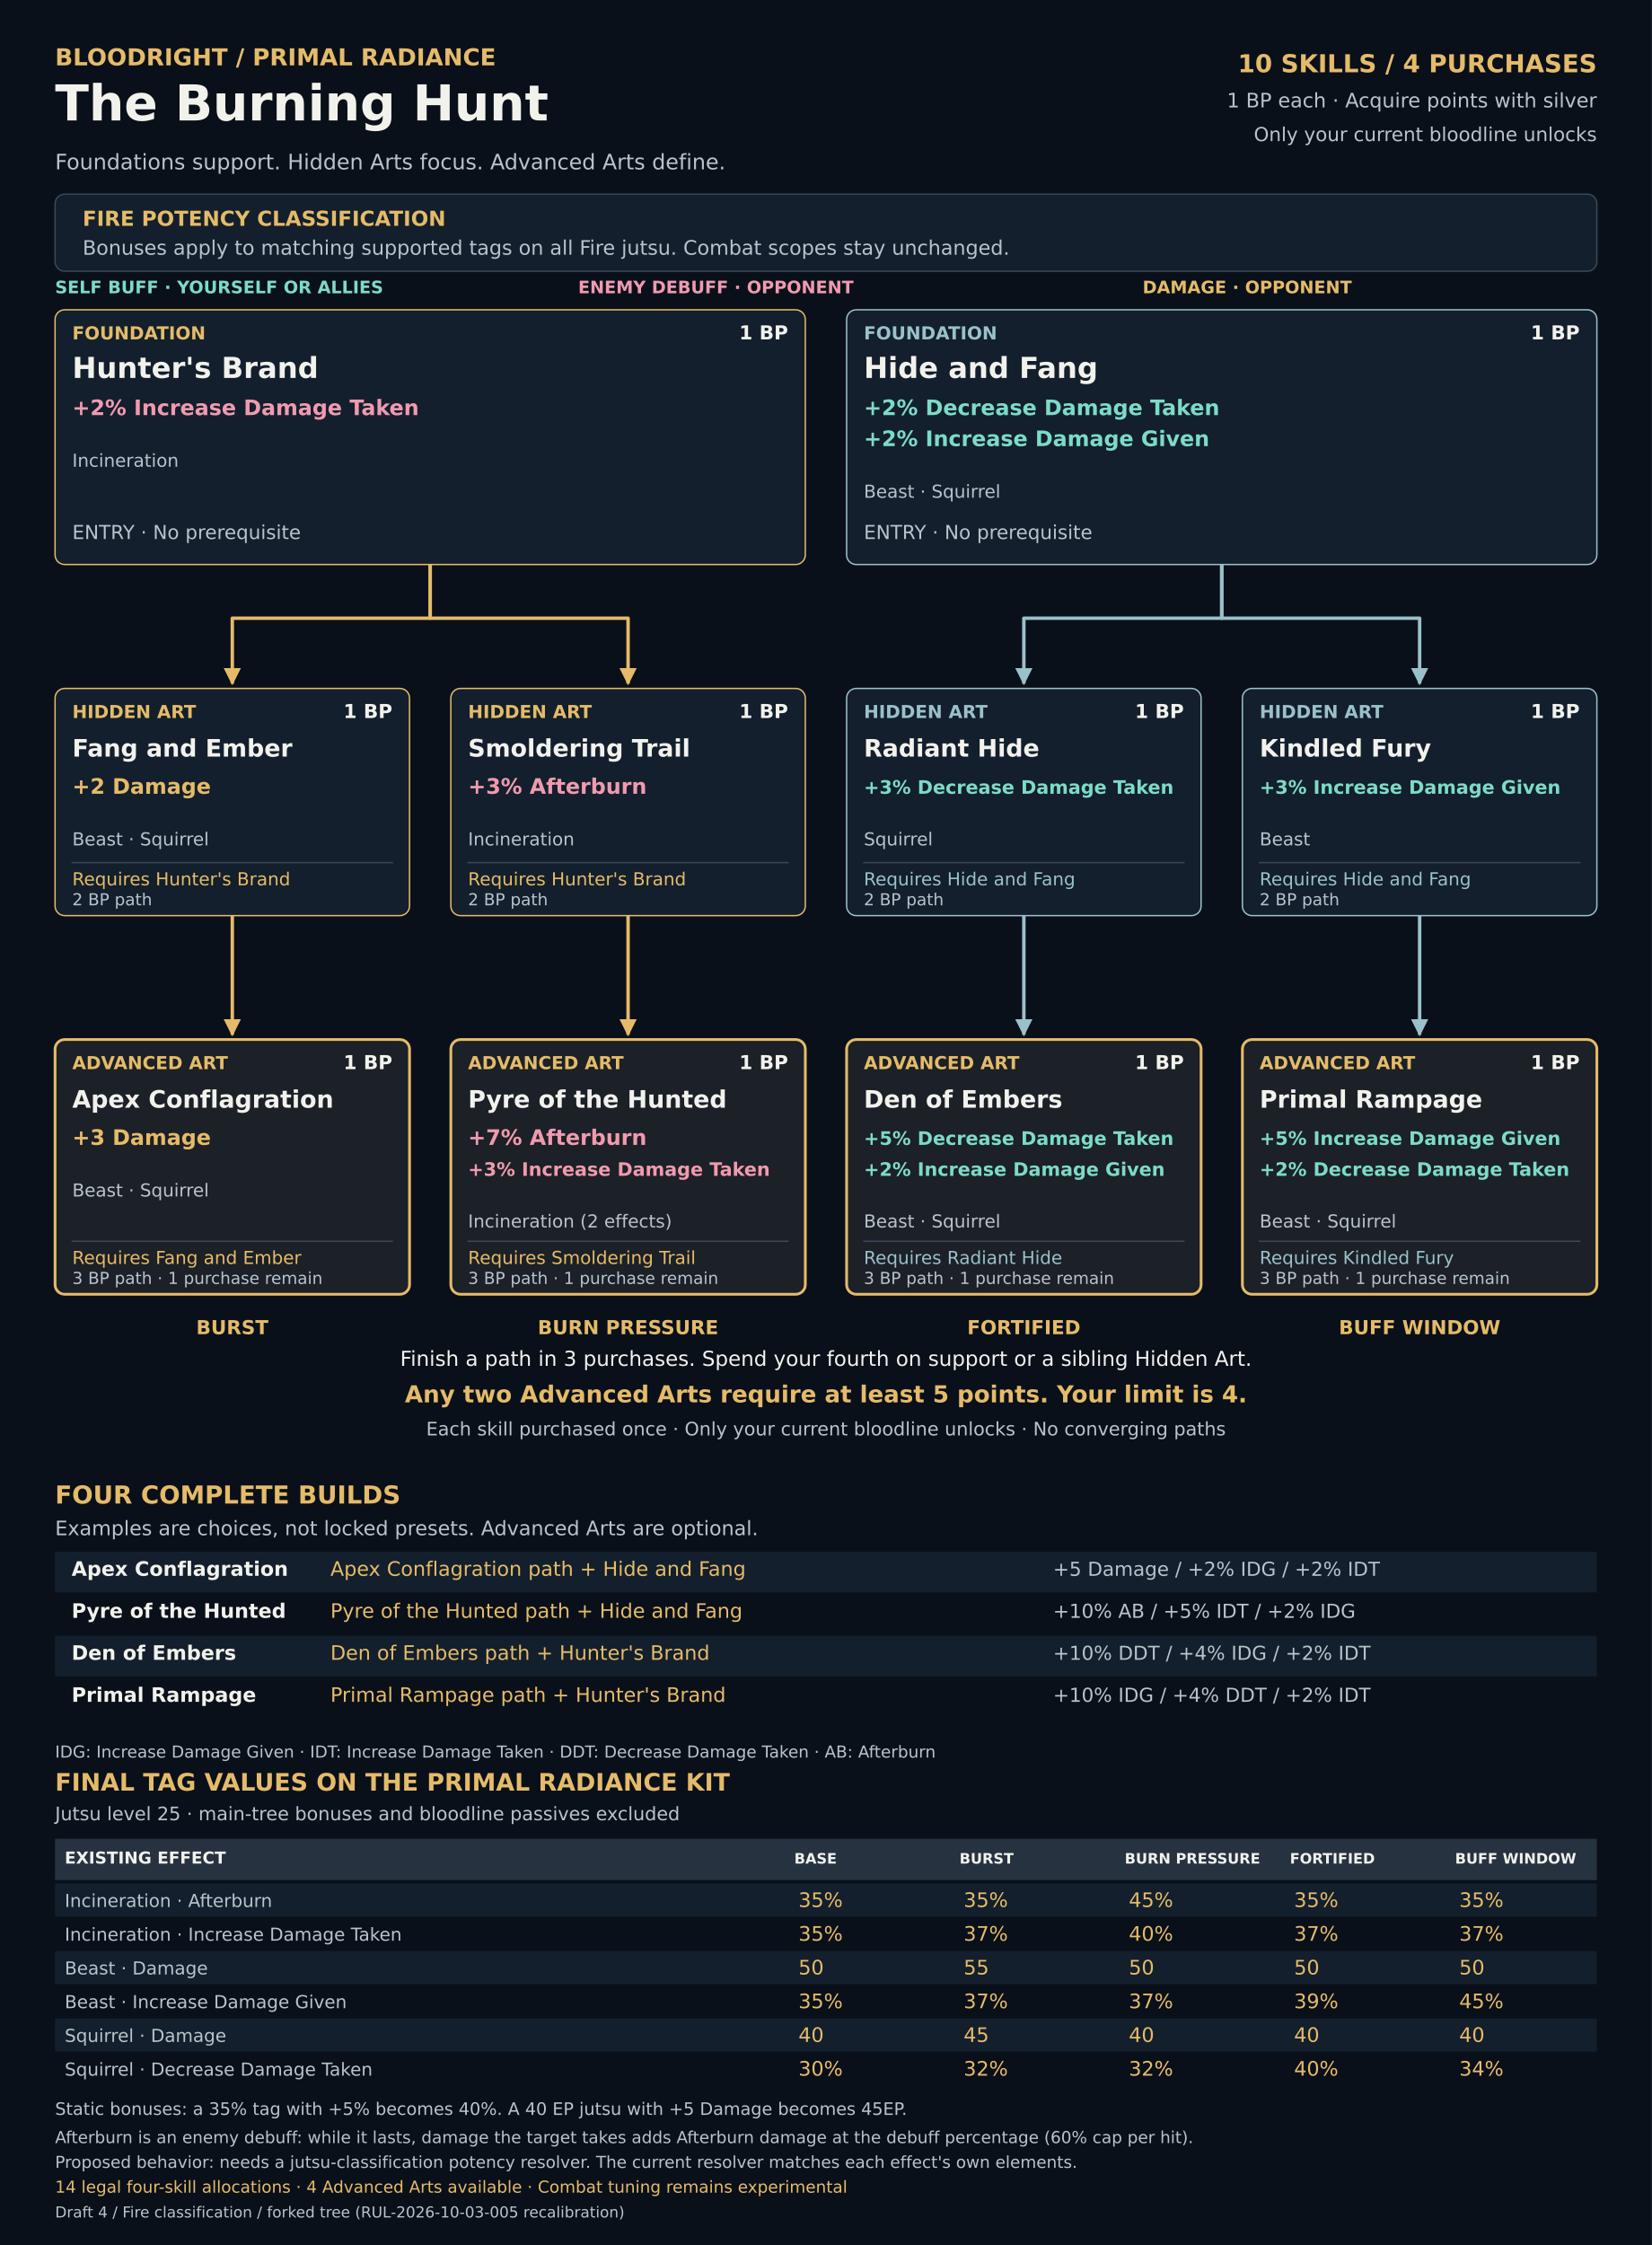
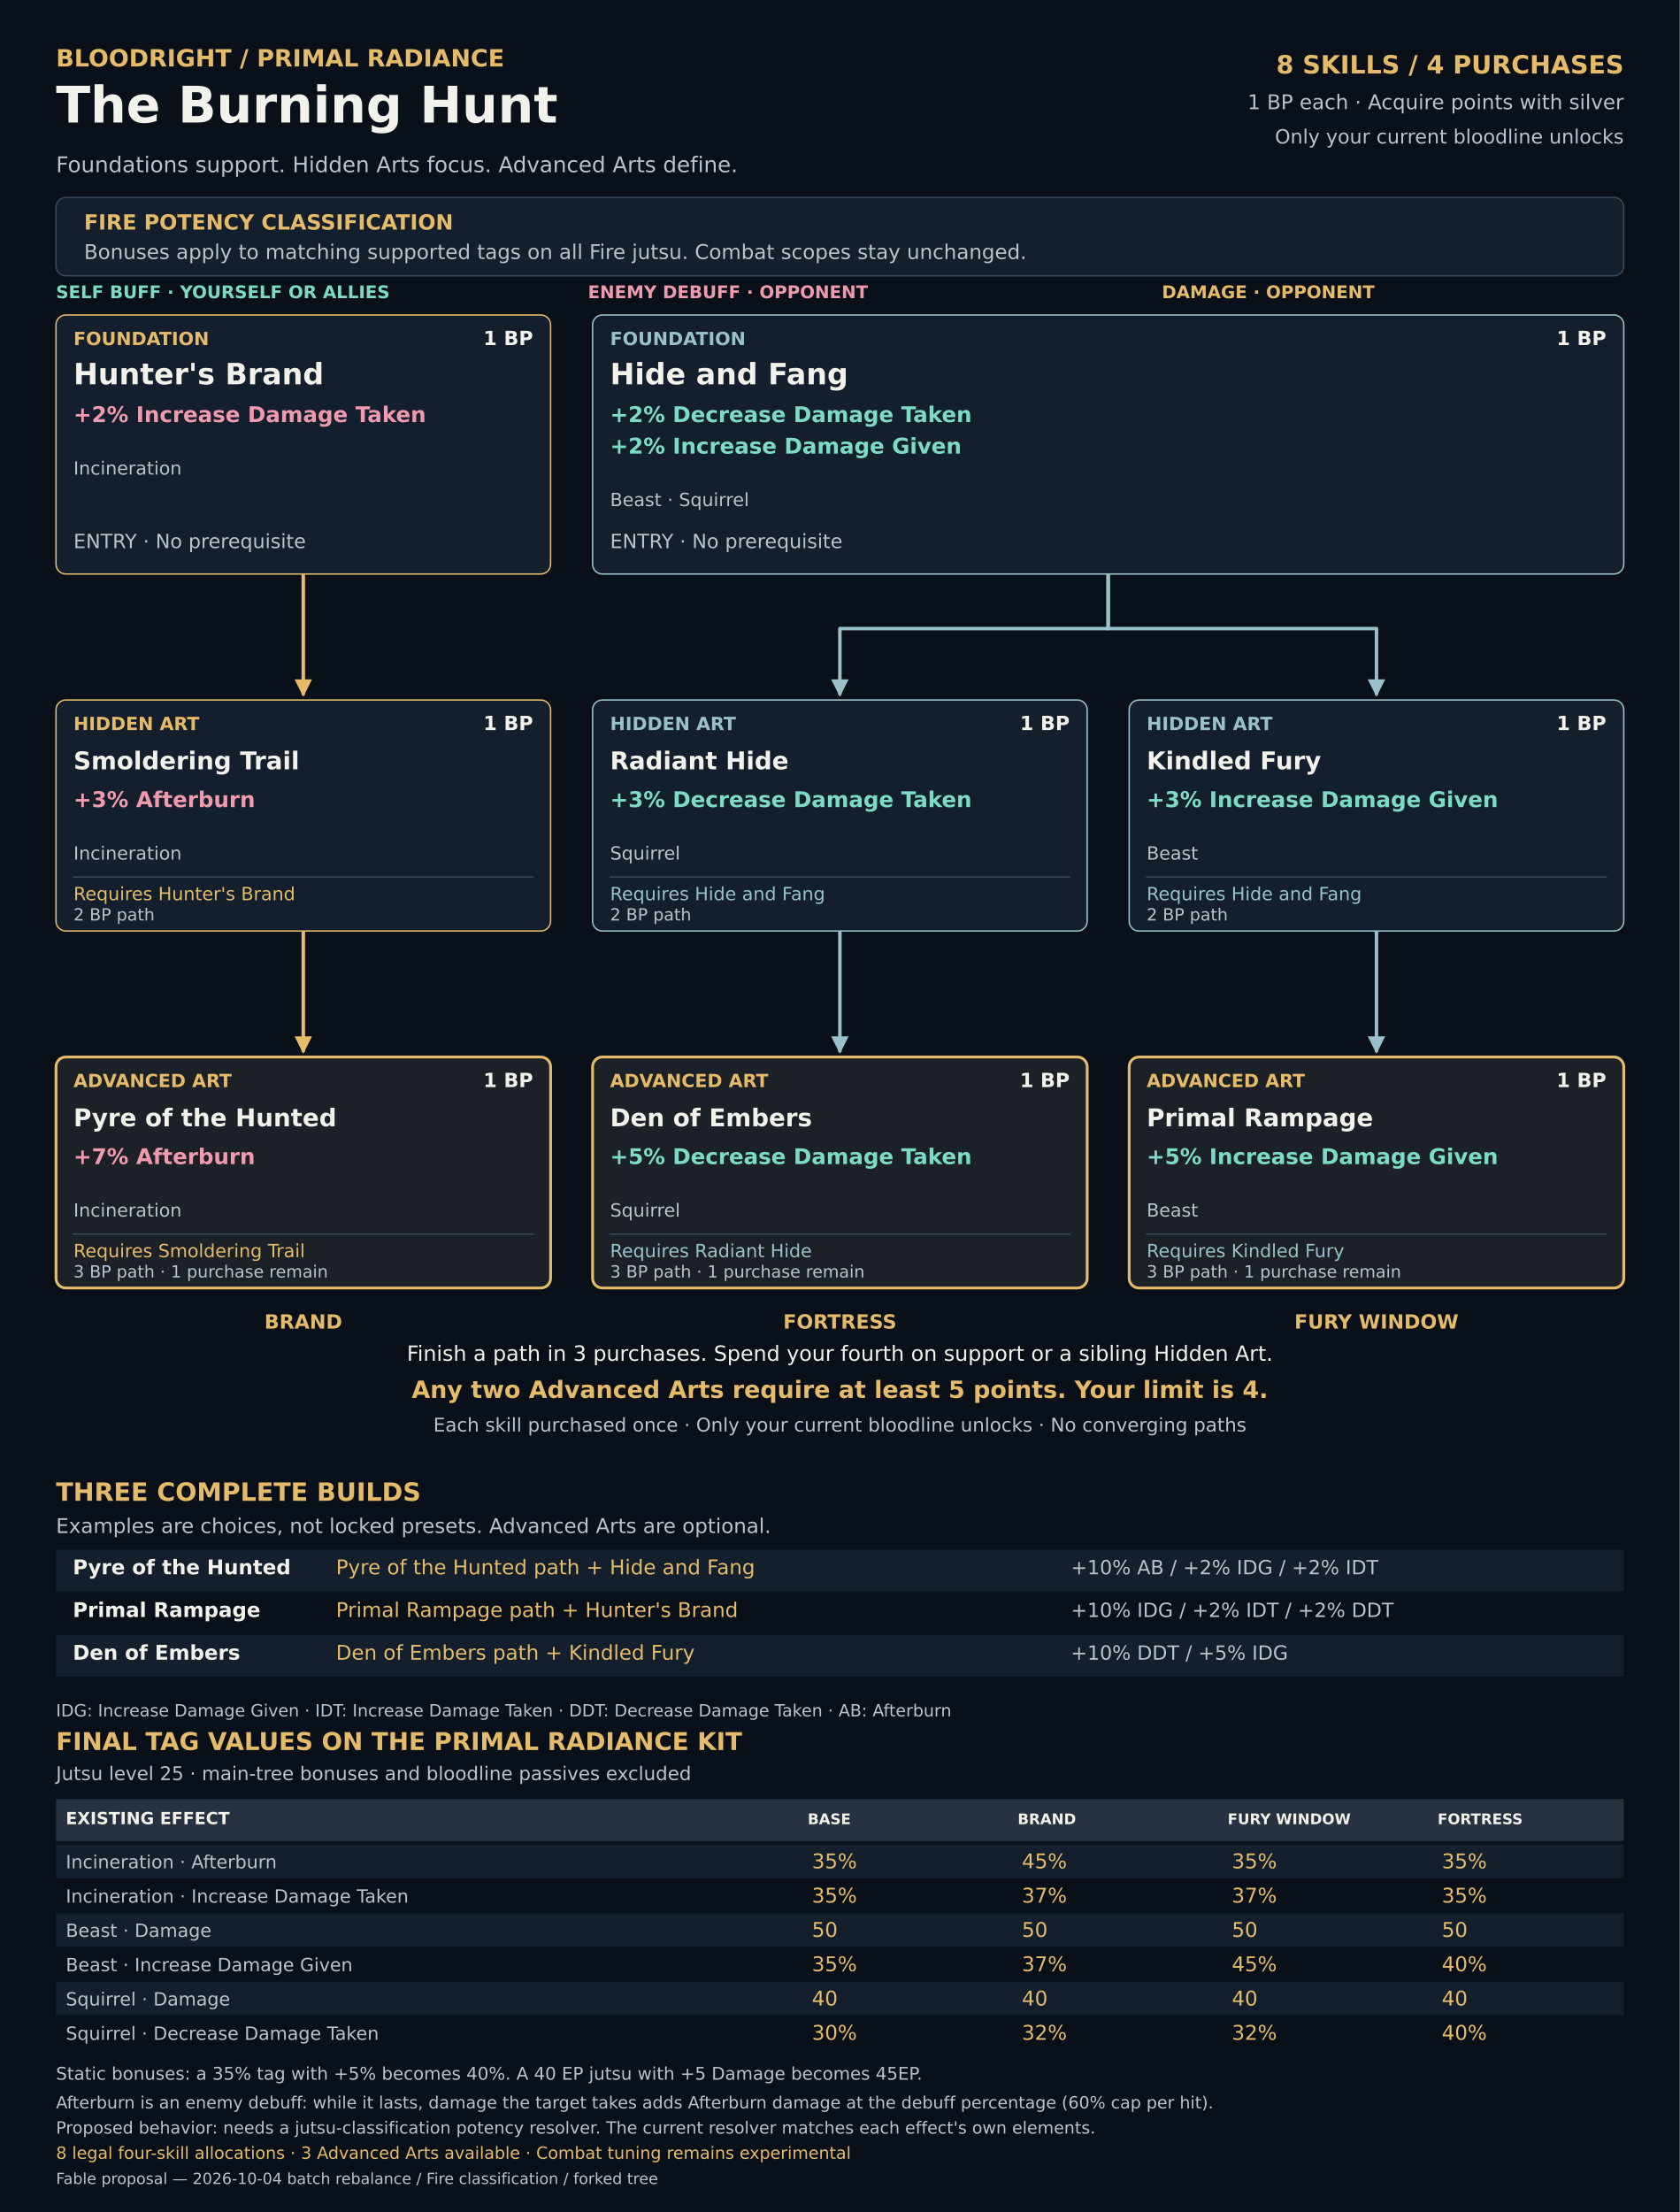
- <svg xmlns="http://www.w3.org/2000/svg" width="2400" height="3261" viewBox="0 0 2400 3261" role="img" aria-labelledby="title desc">
+ <svg xmlns="http://www.w3.org/2000/svg" width="2400" height="3160" viewBox="0 0 2400 3160" role="img" aria-labelledby="title desc">
  <defs>
    <marker id="arrow-0" viewBox="0 0 10 10" refX="9" refY="5" markerWidth="5" markerHeight="5" orient="auto">
      <path d="M0 0L10 5L0 10Z" fill="#e5bb69" />
    </marker>
    <marker id="arrow-1" viewBox="0 0 10 10" refX="9" refY="5" markerWidth="5" markerHeight="5" orient="auto">
      <path d="M0 0L10 5L0 10Z" fill="#9ac1ca" />
    </marker>
    <marker id="arrow-2" viewBox="0 0 10 10" refX="9" refY="5" markerWidth="5" markerHeight="5" orient="auto">
      <path d="M0 0L10 5L0 10Z" fill="#b8d98d" />
    </marker>
    <marker id="arrow-3" viewBox="0 0 10 10" refX="9" refY="5" markerWidth="5" markerHeight="5" orient="auto">
      <path d="M0 0L10 5L0 10Z" fill="#d9a6e0" />
    </marker>
  </defs>
  <g font-family="DejaVu Sans, sans-serif">
-     <rect x="0" y="0" width="2400" height="3261" rx="0" fill="#0a101a" />
+     <rect x="0" y="0" width="2400" height="3160" rx="0" fill="#0a101a" />
    <text x="80" y="95" font-size="34" font-weight="700" fill="#e5bb69" text-anchor="start">BLOODRIGHT / PRIMAL RADIANCE</text>
    <text x="80" y="175" font-size="72" font-weight="700" fill="#f2f2ed" text-anchor="start">The Burning Hunt</text>
    <text x="80" y="246" font-size="31" font-weight="400" fill="#b8c4cc" text-anchor="start">Foundations support. Hidden Arts focus. Advanced Arts define.</text>
-     <text x="2320" y="105" font-size="36" font-weight="700" fill="#e5bb69" text-anchor="end">10 SKILLS  /  4 PURCHASES</text>
+     <text x="2320" y="105" font-size="36" font-weight="700" fill="#e5bb69" text-anchor="end">8 SKILLS  /  4 PURCHASES</text>
    <text x="2320" y="156" font-size="29" font-weight="400" fill="#b8c4cc" text-anchor="end">1 BP each · Acquire points with silver</text>
    <text x="2320" y="205" font-size="28" font-weight="400" fill="#b8c4cc" text-anchor="end">Only your current bloodline unlocks</text>
    <rect x="80" y="282" width="2240" height="112" rx="14" fill="#131f2c" stroke="#394858" stroke-width="2" />
    <text x="120" y="328" font-size="30" font-weight="700" fill="#e5bb69" text-anchor="start">FIRE POTENCY CLASSIFICATION</text>
    <text x="120" y="370" font-size="29" font-weight="400" fill="#b8c4cc" text-anchor="start">Bonuses apply to matching supported tags on all Fire jutsu. Combat scopes stay unchanged.</text>
    <text x="80" y="426" font-size="25" font-weight="700" fill="#7cdbc7" text-anchor="start">SELF BUFF · YOURSELF OR ALLIES</text>
    <text x="840" y="426" font-size="25" font-weight="700" fill="#f09aaf" text-anchor="start">ENEMY DEBUFF · OPPONENT</text>
    <text x="1660" y="426" font-size="25" font-weight="700" fill="#e5bb69" text-anchor="start">DAMAGE · OPPONENT</text>
-     <path id="edge-02-03" data-from="02" data-to="03" d="M337.5 1330 V1503" fill="none" stroke="#e5bb69" stroke-width="5" stroke-linejoin="round" marker-end="url(#arrow-0)" />
-     <path id="edge-04-05" data-from="04" data-to="05" d="M912.5 1330 V1503" fill="none" stroke="#e5bb69" stroke-width="5" stroke-linejoin="round" marker-end="url(#arrow-0)" />
-     <path id="edge-01-02" data-from="01" data-to="02" d="M625 820 V898 H337.5 V993" fill="none" stroke="#e5bb69" stroke-width="5" stroke-linejoin="round" marker-end="url(#arrow-0)" />
-     <path id="edge-01-04" data-from="01" data-to="04" d="M625 820 V898 H912.5 V993" fill="none" stroke="#e5bb69" stroke-width="5" stroke-linejoin="round" marker-end="url(#arrow-0)" />
-     <path id="edge-07-08" data-from="07" data-to="08" d="M1487.5 1330 V1503" fill="none" stroke="#9ac1ca" stroke-width="5" stroke-linejoin="round" marker-end="url(#arrow-1)" />
-     <path id="edge-09-10" data-from="09" data-to="10" d="M2062.5 1330 V1503" fill="none" stroke="#9ac1ca" stroke-width="5" stroke-linejoin="round" marker-end="url(#arrow-1)" />
-     <path id="edge-06-07" data-from="06" data-to="07" d="M1775 820 V898 H1487.5 V993" fill="none" stroke="#9ac1ca" stroke-width="5" stroke-linejoin="round" marker-end="url(#arrow-1)" />
-     <path id="edge-06-09" data-from="06" data-to="09" d="M1775 820 V898 H2062.5 V993" fill="none" stroke="#9ac1ca" stroke-width="5" stroke-linejoin="round" marker-end="url(#arrow-1)" />
+     <path id="edge-04-05" data-from="04" data-to="05" d="M433.333 1330 V1503" fill="none" stroke="#e5bb69" stroke-width="5" stroke-linejoin="round" marker-end="url(#arrow-0)" />
+     <path id="edge-01-04" data-from="01" data-to="04" d="M433.333 820 V993" fill="none" stroke="#e5bb69" stroke-width="5" stroke-linejoin="round" marker-end="url(#arrow-0)" />
+     <path id="edge-07-08" data-from="07" data-to="08" d="M1200 1330 V1503" fill="none" stroke="#9ac1ca" stroke-width="5" stroke-linejoin="round" marker-end="url(#arrow-1)" />
+     <path id="edge-09-10" data-from="09" data-to="10" d="M1966.67 1330 V1503" fill="none" stroke="#9ac1ca" stroke-width="5" stroke-linejoin="round" marker-end="url(#arrow-1)" />
+     <path id="edge-06-07" data-from="06" data-to="07" d="M1583.33 820 V898 H1200 V993" fill="none" stroke="#9ac1ca" stroke-width="5" stroke-linejoin="round" marker-end="url(#arrow-1)" />
+     <path id="edge-06-09" data-from="06" data-to="09" d="M1583.33 820 V898 H1966.67 V993" fill="none" stroke="#9ac1ca" stroke-width="5" stroke-linejoin="round" marker-end="url(#arrow-1)" />
    <g id="node-01" data-cost="1" data-prerequisites="" data-potency-classification="Fire">
-       <rect x="80" y="450" width="1090" height="370" rx="14" fill="#131f2c" stroke="#e5bb69" stroke-width="2" />
+       <rect x="80" y="450" width="706.667" height="370" rx="14" fill="#131f2c" stroke="#e5bb69" stroke-width="2" />
      <text x="105.0" y="493" font-size="26" font-weight="700" fill="#e5bb69" text-anchor="start">FOUNDATION</text>
-       <text x="1145.0" y="493" font-size="28" font-weight="700" fill="#f2f2ed" text-anchor="end">1 BP</text>
+       <text x="761.667" y="493" font-size="28" font-weight="700" fill="#f2f2ed" text-anchor="end">1 BP</text>
      <text x="105.0" y="549" font-size="42" font-weight="700" fill="#f2f2ed" text-anchor="start">Hunter's Brand</text>
      <text x="105.0" y="603" font-size="31" font-weight="700" fill="#f09aaf" text-anchor="start">+2% Increase Damage Taken</text>
      <text x="105.0" y="678" font-size="26" font-weight="400" fill="#b8c4cc" text-anchor="start">Incineration</text>
      <text x="105.0" y="783" font-size="28" font-weight="400" fill="#b8c4cc" text-anchor="start">ENTRY · No prerequisite</text>
    </g>
    <g id="node-06" data-cost="1" data-prerequisites="" data-potency-classification="Fire">
-       <rect x="1230" y="450" width="1090" height="370" rx="14" fill="#131f2c" stroke="#9ac1ca" stroke-width="2" />
-       <text x="1255.0" y="493" font-size="26" font-weight="700" fill="#9ac1ca" text-anchor="start">FOUNDATION</text>
+       <rect x="846.667" y="450" width="1473.33" height="370" rx="14" fill="#131f2c" stroke="#9ac1ca" stroke-width="2" />
+       <text x="871.667" y="493" font-size="26" font-weight="700" fill="#9ac1ca" text-anchor="start">FOUNDATION</text>
      <text x="2295.0" y="493" font-size="28" font-weight="700" fill="#f2f2ed" text-anchor="end">1 BP</text>
-       <text x="1255.0" y="549" font-size="42" font-weight="700" fill="#f2f2ed" text-anchor="start">Hide and Fang</text>
-       <text x="1255.0" y="603" font-size="31" font-weight="700" fill="#7cdbc7" text-anchor="start">+2% Decrease Damage Taken</text>
-       <text x="1255.0" y="648" font-size="31" font-weight="700" fill="#7cdbc7" text-anchor="start">+2% Increase Damage Given</text>
-       <text x="1255.0" y="723" font-size="26" font-weight="400" fill="#b8c4cc" text-anchor="start">Beast · Squirrel</text>
-       <text x="1255.0" y="783" font-size="28" font-weight="400" fill="#b8c4cc" text-anchor="start">ENTRY · No prerequisite</text>
+       <text x="871.667" y="549" font-size="42" font-weight="700" fill="#f2f2ed" text-anchor="start">Hide and Fang</text>
+       <text x="871.667" y="603" font-size="31" font-weight="700" fill="#7cdbc7" text-anchor="start">+2% Decrease Damage Taken</text>
+       <text x="871.667" y="648" font-size="31" font-weight="700" fill="#7cdbc7" text-anchor="start">+2% Increase Damage Given</text>
+       <text x="871.667" y="723" font-size="26" font-weight="400" fill="#b8c4cc" text-anchor="start">Beast · Squirrel</text>
+       <text x="871.667" y="783" font-size="28" font-weight="400" fill="#b8c4cc" text-anchor="start">ENTRY · No prerequisite</text>
    </g>
-     <g id="node-02" data-cost="1" data-prerequisites="01" data-potency-classification="Fire">
-       <rect x="80" y="1000" width="515" height="330" rx="14" fill="#131f2c" stroke="#e5bb69" stroke-width="2" />
+     <g id="node-04" data-cost="1" data-prerequisites="01" data-potency-classification="Fire">
+       <rect x="80" y="1000" width="706.667" height="330" rx="14" fill="#131f2c" stroke="#e5bb69" stroke-width="2" />
      <text x="105.0" y="1043" font-size="26" font-weight="700" fill="#e5bb69" text-anchor="start">HIDDEN ART</text>
-       <text x="570.0" y="1043" font-size="28" font-weight="700" fill="#f2f2ed" text-anchor="end">1 BP</text>
-       <text x="105.0" y="1099" font-size="35" font-weight="700" fill="#f2f2ed" text-anchor="start">Fang and Ember</text>
-       <text x="105.0" y="1153" font-size="31" font-weight="700" fill="#e5bb69" text-anchor="start">+2 Damage</text>
-       <text x="105.0" y="1228" font-size="26" font-weight="400" fill="#b8c4cc" text-anchor="start">Beast · Squirrel</text>
-       <path d="M104 1253 L571 1253" fill="none" stroke="#394858" stroke-width="2" />
+       <text x="761.667" y="1043" font-size="28" font-weight="700" fill="#f2f2ed" text-anchor="end">1 BP</text>
+       <text x="105.0" y="1099" font-size="35" font-weight="700" fill="#f2f2ed" text-anchor="start">Smoldering Trail</text>
+       <text x="105.0" y="1153" font-size="31" font-weight="700" fill="#f09aaf" text-anchor="start">+3% Afterburn</text>
+       <text x="105.0" y="1228" font-size="26" font-weight="400" fill="#b8c4cc" text-anchor="start">Incineration</text>
+       <path d="M104 1253 L762.667 1253" fill="none" stroke="#394858" stroke-width="2" />
      <text x="105.0" y="1286" font-size="26" font-weight="400" fill="#e5bb69" text-anchor="start">Requires Hunter's Brand</text>
      <text x="105.0" y="1315" font-size="24" font-weight="400" fill="#b8c4cc" text-anchor="start">2 BP path</text>
    </g>
-     <g id="node-04" data-cost="1" data-prerequisites="01" data-potency-classification="Fire">
-       <rect x="655" y="1000" width="515" height="330" rx="14" fill="#131f2c" stroke="#e5bb69" stroke-width="2" />
-       <text x="680.0" y="1043" font-size="26" font-weight="700" fill="#e5bb69" text-anchor="start">HIDDEN ART</text>
-       <text x="1145.0" y="1043" font-size="28" font-weight="700" fill="#f2f2ed" text-anchor="end">1 BP</text>
-       <text x="680.0" y="1099" font-size="35" font-weight="700" fill="#f2f2ed" text-anchor="start">Smoldering Trail</text>
-       <text x="680.0" y="1153" font-size="31" font-weight="700" fill="#f09aaf" text-anchor="start">+3% Afterburn</text>
-       <text x="680.0" y="1228" font-size="26" font-weight="400" fill="#b8c4cc" text-anchor="start">Incineration</text>
-       <path d="M679 1253 L1146 1253" fill="none" stroke="#394858" stroke-width="2" />
-       <text x="680.0" y="1286" font-size="26" font-weight="400" fill="#e5bb69" text-anchor="start">Requires Hunter's Brand</text>
-       <text x="680.0" y="1315" font-size="24" font-weight="400" fill="#b8c4cc" text-anchor="start">2 BP path</text>
-     </g>
    <g id="node-07" data-cost="1" data-prerequisites="06" data-potency-classification="Fire">
-       <rect x="1230" y="1000" width="515" height="330" rx="14" fill="#131f2c" stroke="#9ac1ca" stroke-width="2" />
-       <text x="1255.0" y="1043" font-size="26" font-weight="700" fill="#9ac1ca" text-anchor="start">HIDDEN ART</text>
-       <text x="1720.0" y="1043" font-size="28" font-weight="700" fill="#f2f2ed" text-anchor="end">1 BP</text>
-       <text x="1255.0" y="1099" font-size="35" font-weight="700" fill="#f2f2ed" text-anchor="start">Radiant Hide</text>
-       <text x="1255.0" y="1153" font-size="27" font-weight="700" fill="#7cdbc7" text-anchor="start">+3% Decrease Damage Taken</text>
-       <text x="1255.0" y="1228" font-size="26" font-weight="400" fill="#b8c4cc" text-anchor="start">Squirrel</text>
-       <path d="M1254 1253 L1721 1253" fill="none" stroke="#394858" stroke-width="2" />
-       <text x="1255.0" y="1286" font-size="26" font-weight="400" fill="#9ac1ca" text-anchor="start">Requires Hide and Fang</text>
-       <text x="1255.0" y="1315" font-size="24" font-weight="400" fill="#b8c4cc" text-anchor="start">2 BP path</text>
+       <rect x="846.667" y="1000" width="706.667" height="330" rx="14" fill="#131f2c" stroke="#9ac1ca" stroke-width="2" />
+       <text x="871.667" y="1043" font-size="26" font-weight="700" fill="#9ac1ca" text-anchor="start">HIDDEN ART</text>
+       <text x="1528.333" y="1043" font-size="28" font-weight="700" fill="#f2f2ed" text-anchor="end">1 BP</text>
+       <text x="871.667" y="1099" font-size="35" font-weight="700" fill="#f2f2ed" text-anchor="start">Radiant Hide</text>
+       <text x="871.667" y="1153" font-size="31" font-weight="700" fill="#7cdbc7" text-anchor="start">+3% Decrease Damage Taken</text>
+       <text x="871.667" y="1228" font-size="26" font-weight="400" fill="#b8c4cc" text-anchor="start">Squirrel</text>
+       <path d="M870.667 1253 L1529.33 1253" fill="none" stroke="#394858" stroke-width="2" />
+       <text x="871.667" y="1286" font-size="26" font-weight="400" fill="#9ac1ca" text-anchor="start">Requires Hide and Fang</text>
+       <text x="871.667" y="1315" font-size="24" font-weight="400" fill="#b8c4cc" text-anchor="start">2 BP path</text>
    </g>
    <g id="node-09" data-cost="1" data-prerequisites="06" data-potency-classification="Fire">
-       <rect x="1805" y="1000" width="515" height="330" rx="14" fill="#131f2c" stroke="#9ac1ca" stroke-width="2" />
-       <text x="1830.0" y="1043" font-size="26" font-weight="700" fill="#9ac1ca" text-anchor="start">HIDDEN ART</text>
+       <rect x="1613.33" y="1000" width="706.667" height="330" rx="14" fill="#131f2c" stroke="#9ac1ca" stroke-width="2" />
+       <text x="1638.333" y="1043" font-size="26" font-weight="700" fill="#9ac1ca" text-anchor="start">HIDDEN ART</text>
      <text x="2295.0" y="1043" font-size="28" font-weight="700" fill="#f2f2ed" text-anchor="end">1 BP</text>
-       <text x="1830.0" y="1099" font-size="35" font-weight="700" fill="#f2f2ed" text-anchor="start">Kindled Fury</text>
-       <text x="1830.0" y="1153" font-size="27" font-weight="700" fill="#7cdbc7" text-anchor="start">+3% Increase Damage Given</text>
-       <text x="1830.0" y="1228" font-size="26" font-weight="400" fill="#b8c4cc" text-anchor="start">Beast</text>
-       <path d="M1829 1253 L2296 1253" fill="none" stroke="#394858" stroke-width="2" />
-       <text x="1830.0" y="1286" font-size="26" font-weight="400" fill="#9ac1ca" text-anchor="start">Requires Hide and Fang</text>
-       <text x="1830.0" y="1315" font-size="24" font-weight="400" fill="#b8c4cc" text-anchor="start">2 BP path</text>
-     </g>
-     <g id="node-03" data-cost="1" data-prerequisites="02" data-potency-classification="Fire">
-       <rect x="80" y="1510" width="515" height="370" rx="14" fill="#1c2027" stroke="#e5bb69" stroke-width="4" />
-       <text x="105.0" y="1553" font-size="26" font-weight="700" fill="#e5bb69" text-anchor="start">ADVANCED ART</text>
-       <text x="570.0" y="1553" font-size="28" font-weight="700" fill="#f2f2ed" text-anchor="end">1 BP</text>
-       <text x="105.0" y="1609" font-size="35" font-weight="700" fill="#f2f2ed" text-anchor="start">Apex Conflagration</text>
-       <text x="105.0" y="1663" font-size="31" font-weight="700" fill="#e5bb69" text-anchor="start">+3 Damage</text>
-       <text x="105.0" y="1738" font-size="26" font-weight="400" fill="#b8c4cc" text-anchor="start">Beast · Squirrel</text>
-       <path d="M104 1803 L571 1803" fill="none" stroke="#394858" stroke-width="2" />
-       <text x="105.0" y="1836" font-size="26" font-weight="400" fill="#e5bb69" text-anchor="start">Requires Fang and Ember</text>
-       <text x="105.0" y="1865" font-size="24" font-weight="400" fill="#b8c4cc" text-anchor="start">3 BP path · 1 purchase remain</text>
+       <text x="1638.333" y="1099" font-size="35" font-weight="700" fill="#f2f2ed" text-anchor="start">Kindled Fury</text>
+       <text x="1638.333" y="1153" font-size="31" font-weight="700" fill="#7cdbc7" text-anchor="start">+3% Increase Damage Given</text>
+       <text x="1638.333" y="1228" font-size="26" font-weight="400" fill="#b8c4cc" text-anchor="start">Beast</text>
+       <path d="M1637.33 1253 L2296 1253" fill="none" stroke="#394858" stroke-width="2" />
+       <text x="1638.333" y="1286" font-size="26" font-weight="400" fill="#9ac1ca" text-anchor="start">Requires Hide and Fang</text>
+       <text x="1638.333" y="1315" font-size="24" font-weight="400" fill="#b8c4cc" text-anchor="start">2 BP path</text>
    </g>
    <g id="node-05" data-cost="1" data-prerequisites="04" data-potency-classification="Fire">
-       <rect x="655" y="1510" width="515" height="370" rx="14" fill="#1c2027" stroke="#e5bb69" stroke-width="4" />
-       <text x="680.0" y="1553" font-size="26" font-weight="700" fill="#e5bb69" text-anchor="start">ADVANCED ART</text>
-       <text x="1145.0" y="1553" font-size="28" font-weight="700" fill="#f2f2ed" text-anchor="end">1 BP</text>
-       <text x="680.0" y="1609" font-size="35" font-weight="700" fill="#f2f2ed" text-anchor="start">Pyre of the Hunted</text>
-       <text x="680.0" y="1663" font-size="31" font-weight="700" fill="#f09aaf" text-anchor="start">+7% Afterburn</text>
-       <text x="680.0" y="1708" font-size="27" font-weight="700" fill="#f09aaf" text-anchor="start">+3% Increase Damage Taken</text>
-       <text x="680.0" y="1783" font-size="26" font-weight="400" fill="#b8c4cc" text-anchor="start">Incineration (2 effects)</text>
-       <path d="M679 1803 L1146 1803" fill="none" stroke="#394858" stroke-width="2" />
-       <text x="680.0" y="1836" font-size="26" font-weight="400" fill="#e5bb69" text-anchor="start">Requires Smoldering Trail</text>
-       <text x="680.0" y="1865" font-size="24" font-weight="400" fill="#b8c4cc" text-anchor="start">3 BP path · 1 purchase remain</text>
+       <rect x="80" y="1510" width="706.667" height="330" rx="14" fill="#1c2027" stroke="#e5bb69" stroke-width="4" />
+       <text x="105.0" y="1553" font-size="26" font-weight="700" fill="#e5bb69" text-anchor="start">ADVANCED ART</text>
+       <text x="761.667" y="1553" font-size="28" font-weight="700" fill="#f2f2ed" text-anchor="end">1 BP</text>
+       <text x="105.0" y="1609" font-size="35" font-weight="700" fill="#f2f2ed" text-anchor="start">Pyre of the Hunted</text>
+       <text x="105.0" y="1663" font-size="31" font-weight="700" fill="#f09aaf" text-anchor="start">+7% Afterburn</text>
+       <text x="105.0" y="1738" font-size="26" font-weight="400" fill="#b8c4cc" text-anchor="start">Incineration</text>
+       <path d="M104 1763 L762.667 1763" fill="none" stroke="#394858" stroke-width="2" />
+       <text x="105.0" y="1796" font-size="26" font-weight="400" fill="#e5bb69" text-anchor="start">Requires Smoldering Trail</text>
+       <text x="105.0" y="1825" font-size="24" font-weight="400" fill="#b8c4cc" text-anchor="start">3 BP path · 1 purchase remain</text>
    </g>
    <g id="node-08" data-cost="1" data-prerequisites="07" data-potency-classification="Fire">
-       <rect x="1230" y="1510" width="515" height="370" rx="14" fill="#1c2027" stroke="#e5bb69" stroke-width="4" />
-       <text x="1255.0" y="1553" font-size="26" font-weight="700" fill="#e5bb69" text-anchor="start">ADVANCED ART</text>
-       <text x="1720.0" y="1553" font-size="28" font-weight="700" fill="#f2f2ed" text-anchor="end">1 BP</text>
-       <text x="1255.0" y="1609" font-size="35" font-weight="700" fill="#f2f2ed" text-anchor="start">Den of Embers</text>
-       <text x="1255.0" y="1663" font-size="27" font-weight="700" fill="#7cdbc7" text-anchor="start">+5% Decrease Damage Taken</text>
-       <text x="1255.0" y="1708" font-size="27" font-weight="700" fill="#7cdbc7" text-anchor="start">+2% Increase Damage Given</text>
-       <text x="1255.0" y="1783" font-size="26" font-weight="400" fill="#b8c4cc" text-anchor="start">Beast · Squirrel</text>
-       <path d="M1254 1803 L1721 1803" fill="none" stroke="#394858" stroke-width="2" />
-       <text x="1255.0" y="1836" font-size="26" font-weight="400" fill="#9ac1ca" text-anchor="start">Requires Radiant Hide</text>
-       <text x="1255.0" y="1865" font-size="24" font-weight="400" fill="#b8c4cc" text-anchor="start">3 BP path · 1 purchase remain</text>
+       <rect x="846.667" y="1510" width="706.667" height="330" rx="14" fill="#1c2027" stroke="#e5bb69" stroke-width="4" />
+       <text x="871.667" y="1553" font-size="26" font-weight="700" fill="#e5bb69" text-anchor="start">ADVANCED ART</text>
+       <text x="1528.333" y="1553" font-size="28" font-weight="700" fill="#f2f2ed" text-anchor="end">1 BP</text>
+       <text x="871.667" y="1609" font-size="35" font-weight="700" fill="#f2f2ed" text-anchor="start">Den of Embers</text>
+       <text x="871.667" y="1663" font-size="31" font-weight="700" fill="#7cdbc7" text-anchor="start">+5% Decrease Damage Taken</text>
+       <text x="871.667" y="1738" font-size="26" font-weight="400" fill="#b8c4cc" text-anchor="start">Squirrel</text>
+       <path d="M870.667 1763 L1529.33 1763" fill="none" stroke="#394858" stroke-width="2" />
+       <text x="871.667" y="1796" font-size="26" font-weight="400" fill="#9ac1ca" text-anchor="start">Requires Radiant Hide</text>
+       <text x="871.667" y="1825" font-size="24" font-weight="400" fill="#b8c4cc" text-anchor="start">3 BP path · 1 purchase remain</text>
    </g>
    <g id="node-10" data-cost="1" data-prerequisites="09" data-potency-classification="Fire">
-       <rect x="1805" y="1510" width="515" height="370" rx="14" fill="#1c2027" stroke="#e5bb69" stroke-width="4" />
-       <text x="1830.0" y="1553" font-size="26" font-weight="700" fill="#e5bb69" text-anchor="start">ADVANCED ART</text>
+       <rect x="1613.33" y="1510" width="706.667" height="330" rx="14" fill="#1c2027" stroke="#e5bb69" stroke-width="4" />
+       <text x="1638.333" y="1553" font-size="26" font-weight="700" fill="#e5bb69" text-anchor="start">ADVANCED ART</text>
      <text x="2295.0" y="1553" font-size="28" font-weight="700" fill="#f2f2ed" text-anchor="end">1 BP</text>
-       <text x="1830.0" y="1609" font-size="35" font-weight="700" fill="#f2f2ed" text-anchor="start">Primal Rampage</text>
-       <text x="1830.0" y="1663" font-size="27" font-weight="700" fill="#7cdbc7" text-anchor="start">+5% Increase Damage Given</text>
-       <text x="1830.0" y="1708" font-size="27" font-weight="700" fill="#7cdbc7" text-anchor="start">+2% Decrease Damage Taken</text>
-       <text x="1830.0" y="1783" font-size="26" font-weight="400" fill="#b8c4cc" text-anchor="start">Beast · Squirrel</text>
-       <path d="M1829 1803 L2296 1803" fill="none" stroke="#394858" stroke-width="2" />
-       <text x="1830.0" y="1836" font-size="26" font-weight="400" fill="#9ac1ca" text-anchor="start">Requires Kindled Fury</text>
-       <text x="1830.0" y="1865" font-size="24" font-weight="400" fill="#b8c4cc" text-anchor="start">3 BP path · 1 purchase remain</text>
+       <text x="1638.333" y="1609" font-size="35" font-weight="700" fill="#f2f2ed" text-anchor="start">Primal Rampage</text>
+       <text x="1638.333" y="1663" font-size="31" font-weight="700" fill="#7cdbc7" text-anchor="start">+5% Increase Damage Given</text>
+       <text x="1638.333" y="1738" font-size="26" font-weight="400" fill="#b8c4cc" text-anchor="start">Beast</text>
+       <path d="M1637.33 1763 L2296 1763" fill="none" stroke="#394858" stroke-width="2" />
+       <text x="1638.333" y="1796" font-size="26" font-weight="400" fill="#9ac1ca" text-anchor="start">Requires Kindled Fury</text>
+       <text x="1638.333" y="1825" font-size="24" font-weight="400" fill="#b8c4cc" text-anchor="start">3 BP path · 1 purchase remain</text>
    </g>
-     <text x="337.5" y="1938" font-size="28" font-weight="700" fill="#e5bb69" text-anchor="middle">BURST</text>
-     <text x="912.5" y="1938" font-size="28" font-weight="700" fill="#e5bb69" text-anchor="middle">BURN PRESSURE</text>
-     <text x="1487.5" y="1938" font-size="28" font-weight="700" fill="#e5bb69" text-anchor="middle">FORTIFIED</text>
-     <text x="2062.5" y="1938" font-size="28" font-weight="700" fill="#e5bb69" text-anchor="middle">BUFF WINDOW</text>
-     <text x="1200.0" y="1984" font-size="30" font-weight="400" fill="#f2f2ed" text-anchor="middle">Finish a path in 3 purchases. Spend your fourth on support or a sibling Hidden Art.</text>
-     <text x="1200.0" y="2037" font-size="34" font-weight="700" fill="#e5bb69" text-anchor="middle">Any two Advanced Arts require at least 5 points. Your limit is 4.</text>
-     <text x="1200.0" y="2085" font-size="27" font-weight="400" fill="#b8c4cc" text-anchor="middle">Each skill purchased once · Only your current bloodline unlocks · No converging paths</text>
-     <text x="80" y="2184" font-size="36" font-weight="700" fill="#e5bb69" text-anchor="start">FOUR COMPLETE BUILDS</text>
-     <text x="80" y="2230" font-size="29" font-weight="400" fill="#b8c4cc" text-anchor="start">Examples are choices, not locked presets. Advanced Arts are optional.</text>
-     <rect x="80" y="2254" width="2240" height="59" rx="0" fill="#131f2c" />
-     <text x="104" y="2289" font-size="29" font-weight="700" fill="#f2f2ed" text-anchor="start">Apex Conflagration</text>
-     <text x="480" y="2289" font-size="29" font-weight="400" fill="#e5bb69" text-anchor="start">Apex Conflagration path + Hide and Fang</text>
-     <text x="1530" y="2289" font-size="28" font-weight="400" fill="#b8c4cc" text-anchor="start">+5 Damage / +2% IDG / +2% IDT</text>
-     <rect x="80" y="2315" width="2240" height="59" rx="0" fill="#0a101a" />
-     <text x="104" y="2350" font-size="29" font-weight="700" fill="#f2f2ed" text-anchor="start">Pyre of the Hunted</text>
-     <text x="480" y="2350" font-size="29" font-weight="400" fill="#e5bb69" text-anchor="start">Pyre of the Hunted path + Hide and Fang</text>
-     <text x="1530" y="2350" font-size="28" font-weight="400" fill="#b8c4cc" text-anchor="start">+10% AB / +5% IDT / +2% IDG</text>
-     <rect x="80" y="2376" width="2240" height="59" rx="0" fill="#131f2c" />
-     <text x="104" y="2411" font-size="29" font-weight="700" fill="#f2f2ed" text-anchor="start">Den of Embers</text>
-     <text x="480" y="2411" font-size="29" font-weight="400" fill="#e5bb69" text-anchor="start">Den of Embers path + Hunter's Brand</text>
-     <text x="1530" y="2411" font-size="28" font-weight="400" fill="#b8c4cc" text-anchor="start">+10% DDT / +4% IDG / +2% IDT</text>
-     <rect x="80" y="2437" width="2240" height="59" rx="0" fill="#0a101a" />
-     <text x="104" y="2472" font-size="29" font-weight="700" fill="#f2f2ed" text-anchor="start">Primal Rampage</text>
-     <text x="480" y="2472" font-size="29" font-weight="400" fill="#e5bb69" text-anchor="start">Primal Rampage path + Hunter's Brand</text>
-     <text x="1530" y="2472" font-size="28" font-weight="400" fill="#b8c4cc" text-anchor="start">+10% IDG / +4% DDT / +2% IDT</text>
-     <text x="80" y="2553" font-size="24" font-weight="400" fill="#b8c4cc" text-anchor="start">IDG: Increase Damage Given · IDT: Increase Damage Taken · DDT: Decrease Damage Taken · AB: Afterburn</text>
-     <text x="80" y="2601" font-size="35" font-weight="700" fill="#e5bb69" text-anchor="start">FINAL TAG VALUES ON THE PRIMAL RADIANCE KIT</text>
-     <text x="80" y="2644" font-size="27" font-weight="400" fill="#b8c4cc" text-anchor="start">Jutsu level 25 · main-tree bonuses and bloodline passives excluded</text>
-     <rect x="80" y="2671" width="2240" height="60" rx="0" fill="#263240" />
-     <text x="94" y="2707" font-size="24" font-weight="700" fill="#f2f2ed" text-anchor="start">EXISTING EFFECT</text>
-     <text x="1154.0" y="2707" font-size="21" font-weight="700" fill="#f2f2ed" text-anchor="start">BASE</text>
-     <text x="1394.0" y="2707" font-size="21" font-weight="700" fill="#f2f2ed" text-anchor="start">BURST</text>
-     <text x="1634.0" y="2707" font-size="21" font-weight="700" fill="#f2f2ed" text-anchor="start">BURN PRESSURE</text>
-     <text x="1874.0" y="2707" font-size="21" font-weight="700" fill="#f2f2ed" text-anchor="start">FORTIFIED</text>
-     <text x="2114.0" y="2707" font-size="21" font-weight="700" fill="#f2f2ed" text-anchor="start">BUFF WINDOW</text>
-     <rect x="80" y="2736" width="2240" height="48" rx="0" fill="#131f2c" />
-     <text x="94" y="2770" font-size="26" font-weight="400" fill="#b8c4cc" text-anchor="start">Incineration · Afterburn</text>
-     <text x="1160.0" y="2770" font-size="29" font-weight="400" fill="#e5bb69" text-anchor="start">35%</text>
-     <text x="1400.0" y="2770" font-size="29" font-weight="400" fill="#e5bb69" text-anchor="start">35%</text>
-     <text x="1640.0" y="2770" font-size="29" font-weight="400" fill="#e5bb69" text-anchor="start">45%</text>
-     <text x="1880.0" y="2770" font-size="29" font-weight="400" fill="#e5bb69" text-anchor="start">35%</text>
-     <text x="2120.0" y="2770" font-size="29" font-weight="400" fill="#e5bb69" text-anchor="start">35%</text>
-     <text x="94" y="2819" font-size="26" font-weight="400" fill="#b8c4cc" text-anchor="start">Incineration · Increase Damage Taken</text>
-     <text x="1160.0" y="2819" font-size="29" font-weight="400" fill="#e5bb69" text-anchor="start">35%</text>
-     <text x="1400.0" y="2819" font-size="29" font-weight="400" fill="#e5bb69" text-anchor="start">37%</text>
-     <text x="1640.0" y="2819" font-size="29" font-weight="400" fill="#e5bb69" text-anchor="start">40%</text>
-     <text x="1880.0" y="2819" font-size="29" font-weight="400" fill="#e5bb69" text-anchor="start">37%</text>
-     <text x="2120.0" y="2819" font-size="29" font-weight="400" fill="#e5bb69" text-anchor="start">37%</text>
-     <rect x="80" y="2834" width="2240" height="48" rx="0" fill="#131f2c" />
-     <text x="94" y="2868" font-size="26" font-weight="400" fill="#b8c4cc" text-anchor="start">Beast · Damage</text>
-     <text x="1160.0" y="2868" font-size="29" font-weight="400" fill="#e5bb69" text-anchor="start">50</text>
-     <text x="1400.0" y="2868" font-size="29" font-weight="400" fill="#e5bb69" text-anchor="start">55</text>
-     <text x="1640.0" y="2868" font-size="29" font-weight="400" fill="#e5bb69" text-anchor="start">50</text>
-     <text x="1880.0" y="2868" font-size="29" font-weight="400" fill="#e5bb69" text-anchor="start">50</text>
-     <text x="2120.0" y="2868" font-size="29" font-weight="400" fill="#e5bb69" text-anchor="start">50</text>
-     <text x="94" y="2917" font-size="26" font-weight="400" fill="#b8c4cc" text-anchor="start">Beast · Increase Damage Given</text>
-     <text x="1160.0" y="2917" font-size="29" font-weight="400" fill="#e5bb69" text-anchor="start">35%</text>
-     <text x="1400.0" y="2917" font-size="29" font-weight="400" fill="#e5bb69" text-anchor="start">37%</text>
-     <text x="1640.0" y="2917" font-size="29" font-weight="400" fill="#e5bb69" text-anchor="start">37%</text>
-     <text x="1880.0" y="2917" font-size="29" font-weight="400" fill="#e5bb69" text-anchor="start">39%</text>
-     <text x="2120.0" y="2917" font-size="29" font-weight="400" fill="#e5bb69" text-anchor="start">45%</text>
-     <rect x="80" y="2932" width="2240" height="48" rx="0" fill="#131f2c" />
-     <text x="94" y="2966" font-size="26" font-weight="400" fill="#b8c4cc" text-anchor="start">Squirrel · Damage</text>
-     <text x="1160.0" y="2966" font-size="29" font-weight="400" fill="#e5bb69" text-anchor="start">40</text>
-     <text x="1400.0" y="2966" font-size="29" font-weight="400" fill="#e5bb69" text-anchor="start">45</text>
-     <text x="1640.0" y="2966" font-size="29" font-weight="400" fill="#e5bb69" text-anchor="start">40</text>
-     <text x="1880.0" y="2966" font-size="29" font-weight="400" fill="#e5bb69" text-anchor="start">40</text>
-     <text x="2120.0" y="2966" font-size="29" font-weight="400" fill="#e5bb69" text-anchor="start">40</text>
-     <text x="94" y="3015" font-size="26" font-weight="400" fill="#b8c4cc" text-anchor="start">Squirrel · Decrease Damage Taken</text>
-     <text x="1160.0" y="3015" font-size="29" font-weight="400" fill="#e5bb69" text-anchor="start">30%</text>
-     <text x="1400.0" y="3015" font-size="29" font-weight="400" fill="#e5bb69" text-anchor="start">32%</text>
-     <text x="1640.0" y="3015" font-size="29" font-weight="400" fill="#e5bb69" text-anchor="start">32%</text>
-     <text x="1880.0" y="3015" font-size="29" font-weight="400" fill="#e5bb69" text-anchor="start">40%</text>
-     <text x="2120.0" y="3015" font-size="29" font-weight="400" fill="#e5bb69" text-anchor="start">34%</text>
-     <text x="80" y="3072" font-size="25" font-weight="400" fill="#b8c4cc" text-anchor="start">Static bonuses: a 35% tag with +5% becomes 40%. A 40 EP jutsu with +5 Damage becomes 45EP.</text>
-     <text x="80" y="3113" font-size="24" font-weight="400" fill="#b8c4cc" text-anchor="start">Afterburn is an enemy debuff: while it lasts, damage the target takes adds Afterburn damage at the debuff percentage (60% cap per hit).</text>
-     <text x="80" y="3149" font-size="24" font-weight="400" fill="#b8c4cc" text-anchor="start">Proposed behavior: needs a jutsu-classification potency resolver. The current resolver matches each effect's own elements.</text>
-     <text x="80" y="3185" font-size="24" font-weight="400" fill="#e5bb69" text-anchor="start">14 legal four-skill allocations · 4 Advanced Arts available · Combat tuning remains experimental</text>
-     <text x="80" y="3221" font-size="22" font-weight="400" fill="#b8c4cc" text-anchor="start">Draft 4 / Fire classification / forked tree (RUL-2026-10-03-005 recalibration)</text>
+     <text x="433.333" y="1898" font-size="28" font-weight="700" fill="#e5bb69" text-anchor="middle">BRAND</text>
+     <text x="1200.0" y="1898" font-size="28" font-weight="700" fill="#e5bb69" text-anchor="middle">FORTRESS</text>
+     <text x="1966.667" y="1898" font-size="28" font-weight="700" fill="#e5bb69" text-anchor="middle">FURY WINDOW</text>
+     <text x="1200.0" y="1944" font-size="30" font-weight="400" fill="#f2f2ed" text-anchor="middle">Finish a path in 3 purchases. Spend your fourth on support or a sibling Hidden Art.</text>
+     <text x="1200.0" y="1997" font-size="34" font-weight="700" fill="#e5bb69" text-anchor="middle">Any two Advanced Arts require at least 5 points. Your limit is 4.</text>
+     <text x="1200.0" y="2045" font-size="27" font-weight="400" fill="#b8c4cc" text-anchor="middle">Each skill purchased once · Only your current bloodline unlocks · No converging paths</text>
+     <text x="80" y="2144" font-size="36" font-weight="700" fill="#e5bb69" text-anchor="start">THREE COMPLETE BUILDS</text>
+     <text x="80" y="2190" font-size="29" font-weight="400" fill="#b8c4cc" text-anchor="start">Examples are choices, not locked presets. Advanced Arts are optional.</text>
+     <rect x="80" y="2214" width="2240" height="59" rx="0" fill="#131f2c" />
+     <text x="104" y="2249" font-size="29" font-weight="700" fill="#f2f2ed" text-anchor="start">Pyre of the Hunted</text>
+     <text x="480" y="2249" font-size="29" font-weight="400" fill="#e5bb69" text-anchor="start">Pyre of the Hunted path + Hide and Fang</text>
+     <text x="1530" y="2249" font-size="28" font-weight="400" fill="#b8c4cc" text-anchor="start">+10% AB / +2% IDG / +2% IDT</text>
+     <rect x="80" y="2275" width="2240" height="59" rx="0" fill="#0a101a" />
+     <text x="104" y="2310" font-size="29" font-weight="700" fill="#f2f2ed" text-anchor="start">Primal Rampage</text>
+     <text x="480" y="2310" font-size="29" font-weight="400" fill="#e5bb69" text-anchor="start">Primal Rampage path + Hunter's Brand</text>
+     <text x="1530" y="2310" font-size="28" font-weight="400" fill="#b8c4cc" text-anchor="start">+10% IDG / +2% IDT / +2% DDT</text>
+     <rect x="80" y="2336" width="2240" height="59" rx="0" fill="#131f2c" />
+     <text x="104" y="2371" font-size="29" font-weight="700" fill="#f2f2ed" text-anchor="start">Den of Embers</text>
+     <text x="480" y="2371" font-size="29" font-weight="400" fill="#e5bb69" text-anchor="start">Den of Embers path + Kindled Fury</text>
+     <text x="1530" y="2371" font-size="28" font-weight="400" fill="#b8c4cc" text-anchor="start">+10% DDT / +5% IDG</text>
+     <text x="80" y="2452" font-size="24" font-weight="400" fill="#b8c4cc" text-anchor="start">IDG: Increase Damage Given · IDT: Increase Damage Taken · DDT: Decrease Damage Taken · AB: Afterburn</text>
+     <text x="80" y="2500" font-size="35" font-weight="700" fill="#e5bb69" text-anchor="start">FINAL TAG VALUES ON THE PRIMAL RADIANCE KIT</text>
+     <text x="80" y="2543" font-size="27" font-weight="400" fill="#b8c4cc" text-anchor="start">Jutsu level 25 · main-tree bonuses and bloodline passives excluded</text>
+     <rect x="80" y="2570" width="2240" height="60" rx="0" fill="#263240" />
+     <text x="94" y="2606" font-size="24" font-weight="700" fill="#f2f2ed" text-anchor="start">EXISTING EFFECT</text>
+     <text x="1154.0" y="2606" font-size="21" font-weight="700" fill="#f2f2ed" text-anchor="start">BASE</text>
+     <text x="1454.0" y="2606" font-size="21" font-weight="700" fill="#f2f2ed" text-anchor="start">BRAND</text>
+     <text x="1754.0" y="2606" font-size="21" font-weight="700" fill="#f2f2ed" text-anchor="start">FURY WINDOW</text>
+     <text x="2054.0" y="2606" font-size="21" font-weight="700" fill="#f2f2ed" text-anchor="start">FORTRESS</text>
+     <rect x="80" y="2635" width="2240" height="48" rx="0" fill="#131f2c" />
+     <text x="94" y="2669" font-size="26" font-weight="400" fill="#b8c4cc" text-anchor="start">Incineration · Afterburn</text>
+     <text x="1160.0" y="2669" font-size="29" font-weight="400" fill="#e5bb69" text-anchor="start">35%</text>
+     <text x="1460.0" y="2669" font-size="29" font-weight="400" fill="#e5bb69" text-anchor="start">45%</text>
+     <text x="1760.0" y="2669" font-size="29" font-weight="400" fill="#e5bb69" text-anchor="start">35%</text>
+     <text x="2060.0" y="2669" font-size="29" font-weight="400" fill="#e5bb69" text-anchor="start">35%</text>
+     <text x="94" y="2718" font-size="26" font-weight="400" fill="#b8c4cc" text-anchor="start">Incineration · Increase Damage Taken</text>
+     <text x="1160.0" y="2718" font-size="29" font-weight="400" fill="#e5bb69" text-anchor="start">35%</text>
+     <text x="1460.0" y="2718" font-size="29" font-weight="400" fill="#e5bb69" text-anchor="start">37%</text>
+     <text x="1760.0" y="2718" font-size="29" font-weight="400" fill="#e5bb69" text-anchor="start">37%</text>
+     <text x="2060.0" y="2718" font-size="29" font-weight="400" fill="#e5bb69" text-anchor="start">35%</text>
+     <rect x="80" y="2733" width="2240" height="48" rx="0" fill="#131f2c" />
+     <text x="94" y="2767" font-size="26" font-weight="400" fill="#b8c4cc" text-anchor="start">Beast · Damage</text>
+     <text x="1160.0" y="2767" font-size="29" font-weight="400" fill="#e5bb69" text-anchor="start">50</text>
+     <text x="1460.0" y="2767" font-size="29" font-weight="400" fill="#e5bb69" text-anchor="start">50</text>
+     <text x="1760.0" y="2767" font-size="29" font-weight="400" fill="#e5bb69" text-anchor="start">50</text>
+     <text x="2060.0" y="2767" font-size="29" font-weight="400" fill="#e5bb69" text-anchor="start">50</text>
+     <text x="94" y="2816" font-size="26" font-weight="400" fill="#b8c4cc" text-anchor="start">Beast · Increase Damage Given</text>
+     <text x="1160.0" y="2816" font-size="29" font-weight="400" fill="#e5bb69" text-anchor="start">35%</text>
+     <text x="1460.0" y="2816" font-size="29" font-weight="400" fill="#e5bb69" text-anchor="start">37%</text>
+     <text x="1760.0" y="2816" font-size="29" font-weight="400" fill="#e5bb69" text-anchor="start">45%</text>
+     <text x="2060.0" y="2816" font-size="29" font-weight="400" fill="#e5bb69" text-anchor="start">40%</text>
+     <rect x="80" y="2831" width="2240" height="48" rx="0" fill="#131f2c" />
+     <text x="94" y="2865" font-size="26" font-weight="400" fill="#b8c4cc" text-anchor="start">Squirrel · Damage</text>
+     <text x="1160.0" y="2865" font-size="29" font-weight="400" fill="#e5bb69" text-anchor="start">40</text>
+     <text x="1460.0" y="2865" font-size="29" font-weight="400" fill="#e5bb69" text-anchor="start">40</text>
+     <text x="1760.0" y="2865" font-size="29" font-weight="400" fill="#e5bb69" text-anchor="start">40</text>
+     <text x="2060.0" y="2865" font-size="29" font-weight="400" fill="#e5bb69" text-anchor="start">40</text>
+     <text x="94" y="2914" font-size="26" font-weight="400" fill="#b8c4cc" text-anchor="start">Squirrel · Decrease Damage Taken</text>
+     <text x="1160.0" y="2914" font-size="29" font-weight="400" fill="#e5bb69" text-anchor="start">30%</text>
+     <text x="1460.0" y="2914" font-size="29" font-weight="400" fill="#e5bb69" text-anchor="start">32%</text>
+     <text x="1760.0" y="2914" font-size="29" font-weight="400" fill="#e5bb69" text-anchor="start">32%</text>
+     <text x="2060.0" y="2914" font-size="29" font-weight="400" fill="#e5bb69" text-anchor="start">40%</text>
+     <text x="80" y="2971" font-size="25" font-weight="400" fill="#b8c4cc" text-anchor="start">Static bonuses: a 35% tag with +5% becomes 40%. A 40 EP jutsu with +5 Damage becomes 45EP.</text>
+     <text x="80" y="3012" font-size="24" font-weight="400" fill="#b8c4cc" text-anchor="start">Afterburn is an enemy debuff: while it lasts, damage the target takes adds Afterburn damage at the debuff percentage (60% cap per hit).</text>
+     <text x="80" y="3048" font-size="24" font-weight="400" fill="#b8c4cc" text-anchor="start">Proposed behavior: needs a jutsu-classification potency resolver. The current resolver matches each effect's own elements.</text>
+     <text x="80" y="3084" font-size="24" font-weight="400" fill="#e5bb69" text-anchor="start">8 legal four-skill allocations · 3 Advanced Arts available · Combat tuning remains experimental</text>
+     <text x="80" y="3120" font-size="22" font-weight="400" fill="#b8c4cc" text-anchor="start">Fable proposal — 2026-10-04 batch rebalance / Fire classification / forked tree</text>
  </g>
</svg>
